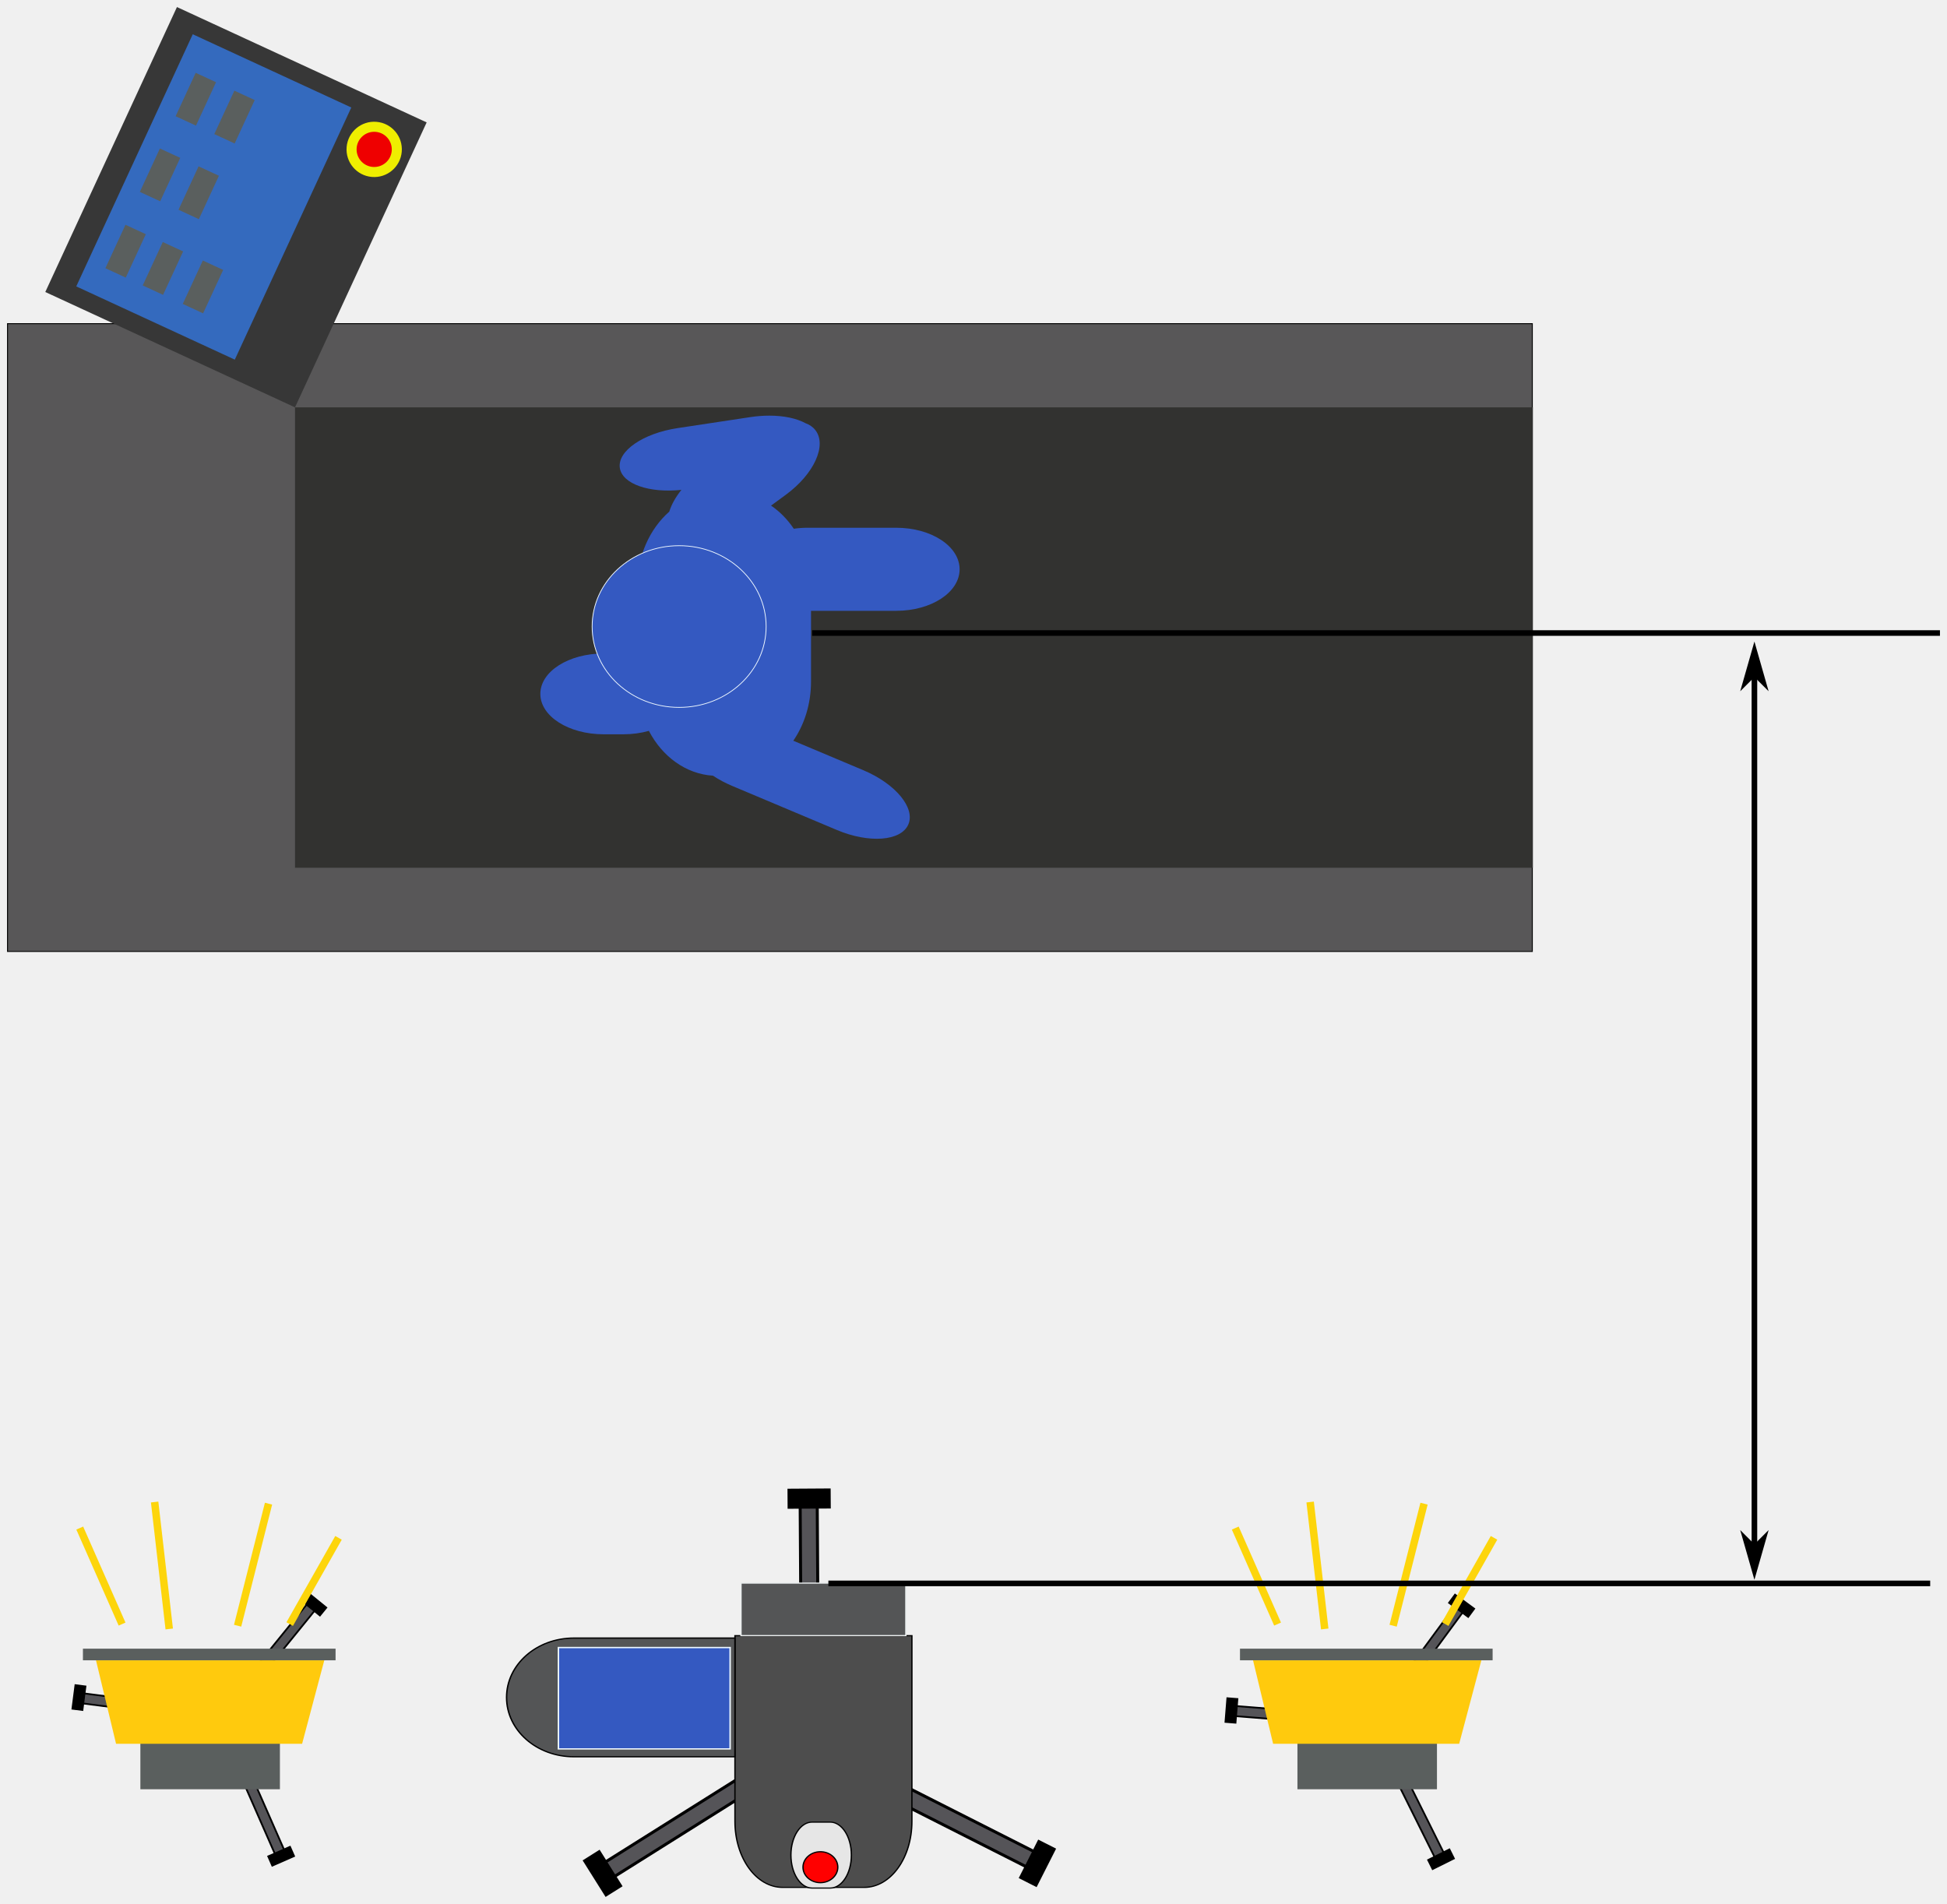
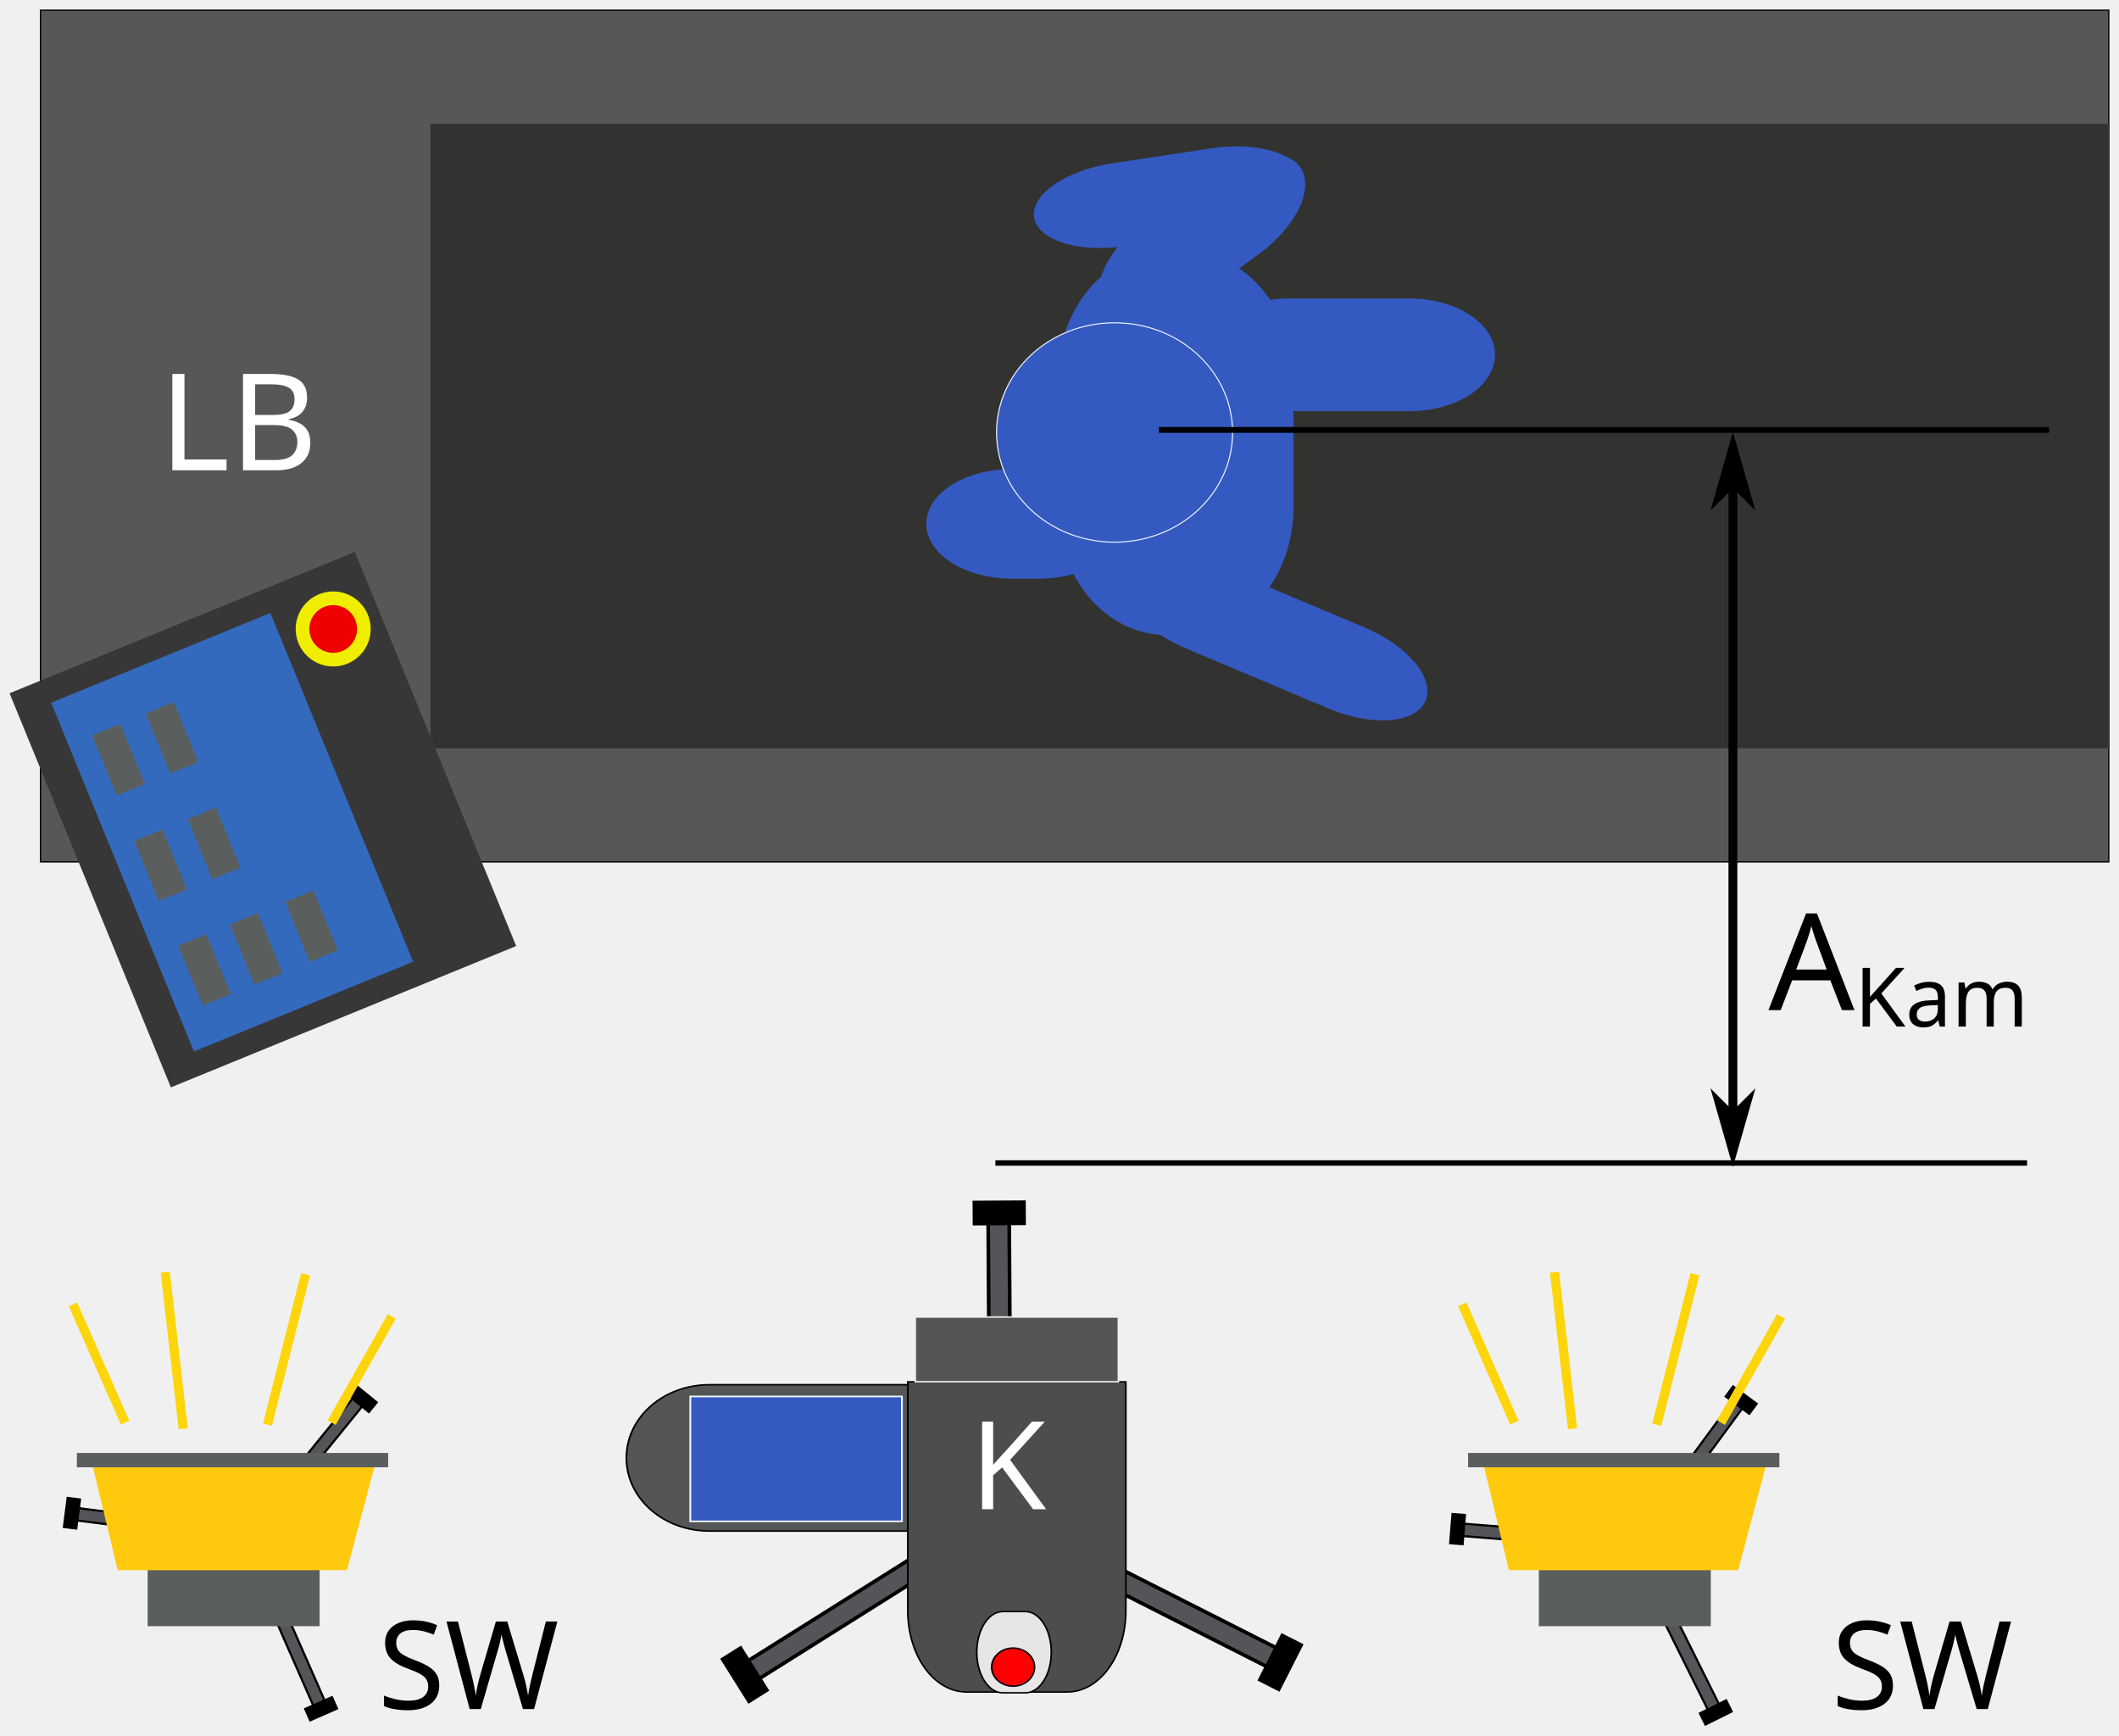
- <svg xmlns="http://www.w3.org/2000/svg" xmlns:ns1="http://www.openswatchbook.org/uri/2009/osb" width="552.553mm" height="540.392mm" viewBox="0 0 1957.866 1914.774" id="svg2" version="1.1">
+ <svg xmlns="http://www.w3.org/2000/svg" xmlns:ns1="http://www.openswatchbook.org/uri/2009/osb" width="443.341mm" height="363.089mm" viewBox="0 0 1570.893 1286.536" id="svg2" version="1.1">
  <defs id="defs4">
    <marker style="overflow:visible" id="marker7049" refX="0" refY="0" orient="auto">
      <path transform="matrix(-0.4,0,0,-0.4,-4,0)" style="fill:#000000;fill-opacity:1;fill-rule:evenodd;stroke:#000000;stroke-width:1pt;stroke-opacity:1" d="M 0,0 5,-5 -12.5,0 5,5 Z" id="path7047" />
    </marker>
    <marker style="overflow:visible" id="marker7015" refX="0" refY="0" orient="auto">
      <path transform="matrix(0.4,0,0,0.4,4,0)" style="fill:#000000;fill-opacity:1;fill-rule:evenodd;stroke:#000000;stroke-width:1pt;stroke-opacity:1" d="M 0,0 5,-5 -12.5,0 5,5 Z" id="path7013" />
    </marker>
    <marker orient="auto" refY="0" refX="0" id="Arrow1Mend" style="overflow:visible">
      <path id="path5033" d="M 0,0 5,-5 -12.5,0 5,5 Z" style="fill:#000000;fill-opacity:1;fill-rule:evenodd;stroke:#000000;stroke-width:1pt;stroke-opacity:1" transform="matrix(-0.4,0,0,-0.4,-4,0)" />
    </marker>
    <marker orient="auto" refY="0" refX="0" id="Arrow1Mstart" style="overflow:visible">
      <path id="path5030" d="M 0,0 5,-5 -12.5,0 5,5 Z" style="fill:#000000;fill-opacity:1;fill-rule:evenodd;stroke:#000000;stroke-width:1pt;stroke-opacity:1" transform="matrix(0.4,0,0,0.4,4,0)" />
    </marker>
    <marker orient="auto" refY="0" refX="0" id="Arrow1Lstart" style="overflow:visible">
      <path id="path5024" d="M 0,0 5,-5 -12.5,0 5,5 Z" style="fill:#000000;fill-opacity:1;fill-rule:evenodd;stroke:#000000;stroke-width:1pt;stroke-opacity:1" transform="matrix(0.8,0,0,0.8,10,0)" />
    </marker>
    <linearGradient id="linearGradient6179" ns1:paint="gradient">
      <stop style="stop-color:#000000;stop-opacity:1;" offset="0" id="stop6181" />
      <stop style="stop-color:#000000;stop-opacity:0;" offset="1" id="stop6183" />
    </linearGradient>
    <linearGradient id="linearGradient6125" ns1:paint="solid">
      <stop style="stop-color:#ababab;stop-opacity:1;" offset="0" id="stop6127" />
    </linearGradient>
    <clipPath clipPathUnits="userSpaceOnUse" id="clipPath6197">
      <rect style="fill:none;fill-opacity:1;stroke:none;stroke-width:2;stroke-miterlimit:4;stroke-dasharray:none;stroke-dashoffset:0;stroke-opacity:1" id="rect6199" width="1903.127" height="44.447" x="-569.726" y="894.778" transform="rotate(-31.21607)" />
    </clipPath>
  </defs>
-   <g id="layer4" style="display:inline" transform="translate(662.0336,-1028.508)">
-     <g style="display:inline" id="g5801" transform="matrix(0.4739194,0.3530499,-0.3530499,0.4739194,1987.005,1058.377)">
+   <g id="layer4" style="display:inline" transform="translate(684.4991,-1346.436)">
+     <g style="display:inline" id="g5801" transform="matrix(0.4304939,0.3206998,-0.3206998,0.4304939,1677.507,944.5357)">
      <g transform="rotate(179.6397,313.8519,2485.681)" id="g5783">
        <rect style="fill:#555458;fill-opacity:1;stroke:#000000;stroke-width:3;stroke-miterlimit:4;stroke-dasharray:none;stroke-dashoffset:0;stroke-opacity:1" id="rect5779" width="17.173" height="243.447" x="622.936" y="1379.345" />
        <rect style="fill:#000000;fill-opacity:1;stroke:#000000;stroke-width:3;stroke-miterlimit:4;stroke-dasharray:none;stroke-dashoffset:0;stroke-opacity:1" id="rect5781" width="40.406" height="17.173" x="610.855" y="1621.782" />
      </g>
      <g id="g5791" transform="rotate(57.86279,-1677.35,1918.226)">
        <g id="g5789">
          <rect style="fill:#555458;fill-opacity:1;stroke:#000000;stroke-width:3;stroke-miterlimit:4;stroke-dasharray:none;stroke-dashoffset:0;stroke-opacity:1" id="rect5785" width="17.173" height="243.447" x="622.936" y="1379.345" />
          <rect style="fill:#000000;fill-opacity:1;stroke:#000000;stroke-width:3;stroke-miterlimit:4;stroke-dasharray:none;stroke-dashoffset:0;stroke-opacity:1" id="rect5787" width="40.406" height="17.173" x="610.855" y="1621.782" />
        </g>
      </g>
      <g transform="rotate(-63.1454,2123.152,2995.082)" id="g5799">
        <g id="g5797">
          <rect y="1379.345" x="622.936" height="243.447" width="17.173" id="rect5793" style="fill:#555458;fill-opacity:1;stroke:#000000;stroke-width:3;stroke-miterlimit:4;stroke-dasharray:none;stroke-dashoffset:0;stroke-opacity:1" />
          <rect y="1621.782" x="610.855" height="17.173" width="40.406" id="rect5795" style="fill:#000000;fill-opacity:1;stroke:#000000;stroke-width:3;stroke-miterlimit:4;stroke-dasharray:none;stroke-dashoffset:0;stroke-opacity:1" />
        </g>
      </g>
    </g>
-     <g transform="matrix(0.4564299,0.3753872,-0.3753872,0.4564299,907.5698,1115.072)" id="g5716" style="display:inline">
+     <g transform="matrix(0.414607,0.3409903,-0.3409903,0.414607,722.5181,996.0359)" id="g5716" style="display:inline">
      <g id="g5698" transform="rotate(179.6397,313.8519,2485.681)">
        <rect y="1379.345" x="622.936" height="243.447" width="17.173" id="rect5694" style="fill:#555458;fill-opacity:1;stroke:#000000;stroke-width:3;stroke-miterlimit:4;stroke-dasharray:none;stroke-dashoffset:0;stroke-opacity:1" />
        <rect y="1621.782" x="610.855" height="17.173" width="40.406" id="rect5696" style="fill:#000000;fill-opacity:1;stroke:#000000;stroke-width:3;stroke-miterlimit:4;stroke-dasharray:none;stroke-dashoffset:0;stroke-opacity:1" />
      </g>
      <g transform="rotate(57.86279,-1677.35,1918.226)" id="g5706">
        <g id="g5704">
          <rect y="1379.345" x="622.936" height="243.447" width="17.173" id="rect5700" style="fill:#555458;fill-opacity:1;stroke:#000000;stroke-width:3;stroke-miterlimit:4;stroke-dasharray:none;stroke-dashoffset:0;stroke-opacity:1" />
          <rect y="1621.782" x="610.855" height="17.173" width="40.406" id="rect5702" style="fill:#000000;fill-opacity:1;stroke:#000000;stroke-width:3;stroke-miterlimit:4;stroke-dasharray:none;stroke-dashoffset:0;stroke-opacity:1" />
        </g>
      </g>
      <g id="g5714" transform="rotate(-63.1454,2123.152,2995.082)">
        <g id="g5712">
          <rect style="fill:#555458;fill-opacity:1;stroke:#000000;stroke-width:3;stroke-miterlimit:4;stroke-dasharray:none;stroke-dashoffset:0;stroke-opacity:1" id="rect5708" width="17.173" height="243.447" x="622.936" y="1379.345" />
          <rect style="fill:#000000;fill-opacity:1;stroke:#000000;stroke-width:3;stroke-miterlimit:4;stroke-dasharray:none;stroke-dashoffset:0;stroke-opacity:1" id="rect5710" width="40.406" height="17.173" x="610.855" y="1621.782" />
        </g>
      </g>
    </g>
-     <g transform="translate(66.68488,-528.8389)" style="display:inline" id="g4774">
+     <g transform="matrix(0.9083695,0,0,0.9083695,-41.31607,-497.2431)" style="display:inline" id="g4774">
      <rect y="3307.843" x="-587.558" height="48.896" width="140.311" id="rect4725" style="fill:#5a5f5e;fill-opacity:1;stroke-width:0.795" />
      <path id="rect4727" d="m -632.203,3227.059 h 229.599 l -22.322,83.974 h -187.081 z" style="fill:#ffca0d;fill-opacity:1;stroke-width:0.938" />
      <rect style="fill:#5a5f5e;fill-opacity:1;stroke-width:0.523" id="rect4732" width="254.047" height="11.693" x="-645.328" y="3215.366" />
    </g>
-     <g transform="translate(66.68488,-528.8389)" style="display:inline" id="g4779">
+     <g transform="matrix(0.9083695,0,0,0.9083695,-66.85376,-497.2431)" style="display:inline" id="g4779">
      <rect style="fill:#5a5f5e;fill-opacity:1;stroke-width:0.795" id="rect4734" width="140.311" height="48.896" x="575.959" y="3307.843" />
      <path style="fill:#ffca0d;fill-opacity:1;stroke-width:0.938" d="m 531.314,3227.059 h 229.599 l -22.322,83.974 H 551.511 Z" id="path4736" />
      <rect y="3215.366" x="518.189" height="11.693" width="254.047" id="rect4738" style="fill:#5a5f5e;fill-opacity:1;stroke-width:0.523" />
    </g>
-     <g style="display:inline" id="g4769" transform="translate(149.5765,-807.3535)">
+     <g style="display:inline" id="g4769" transform="matrix(0.9083695,0,0,0.9083695,54.41028,-791.0976)">
      <g transform="rotate(179.6397,313.8519,2485.681)" id="g6282">
        <rect style="fill:#555458;fill-opacity:1;stroke:#000000;stroke-width:3;stroke-miterlimit:4;stroke-dasharray:none;stroke-dashoffset:0;stroke-opacity:1" id="rect6278" width="17.173" height="243.447" x="622.936" y="1379.345" />
        <rect style="fill:#000000;fill-opacity:1;stroke:#000000;stroke-width:3;stroke-miterlimit:4;stroke-dasharray:none;stroke-dashoffset:0;stroke-opacity:1" id="rect6280" width="40.406" height="17.173" x="610.855" y="1621.782" />
      </g>
      <g id="g4744" transform="rotate(57.86279,-1677.35,1918.226)">
        <g id="g4748">
          <rect style="fill:#555458;fill-opacity:1;stroke:#000000;stroke-width:3;stroke-miterlimit:4;stroke-dasharray:none;stroke-dashoffset:0;stroke-opacity:1" id="rect4740" width="17.173" height="243.447" x="622.936" y="1379.345" />
          <rect style="fill:#000000;fill-opacity:1;stroke:#000000;stroke-width:3;stroke-miterlimit:4;stroke-dasharray:none;stroke-dashoffset:0;stroke-opacity:1" id="rect4742" width="40.406" height="17.173" x="610.855" y="1621.782" />
        </g>
      </g>
      <g transform="rotate(-63.1454,2123.152,2995.082)" id="g4756">
        <g id="g4754">
          <rect y="1379.345" x="622.936" height="243.447" width="17.173" id="rect4750" style="fill:#555458;fill-opacity:1;stroke:#000000;stroke-width:3;stroke-miterlimit:4;stroke-dasharray:none;stroke-dashoffset:0;stroke-opacity:1" />
          <rect y="1621.782" x="610.855" height="17.173" width="40.406" id="rect4752" style="fill:#000000;fill-opacity:1;stroke:#000000;stroke-width:3;stroke-miterlimit:4;stroke-dasharray:none;stroke-dashoffset:0;stroke-opacity:1" />
        </g>
      </g>
    </g>
-     <g style="display:inline" id="g4845" transform="matrix(1.4801,0,0,1.31739,-1025.353,-1991.275)">
+     <g style="display:inline" id="g4845" transform="matrix(1.344478,0,0,1.196677,-1012.86,-1866.536)">
      <path id="rect4781" d="m 744.795,3540.889 c -5e-5,0 0,14.436 0,32.368 0,9.961 -2e-5,12.053 0,17.981 1e-5,4.743 -2e-5,14.387 0,14.387 v 77.064 c 0,27.893 14.436,50.35 32.368,50.35 h 55.486 c 17.931,0 32.368,-22.457 32.368,-50.35 v -77.064 -14.387 c 9e-5,-5.928 0,-8.02 0,-17.981 0,-17.931 9e-5,-32.368 0,-32.368 H 832.649 777.162 Z" style="fill:#4d4d4d;fill-opacity:1;stroke:#000000;stroke-width:0.906;stroke-opacity:1" />
      <rect ry="29.798" rx="7.1775634e-05" y="3500.753" x="748.904" height="40.074" width="112.001" id="rect4788" style="fill:#545556;fill-opacity:1;stroke:#eaeeee;stroke-width:0.894;stroke-opacity:1" />
      <path id="rect4790" d="m 635.362,3542.702 c -25.332,0 -45.725,20.21 -45.725,45.313 0,25.103 20.393,45.311 45.725,45.311 h 40.587 23.121 45.725 v -45.311 -45.313 h -45.725 -23.121 z" style="fill:#545556;fill-opacity:1;stroke:#000000;stroke-width:0.967;stroke-miterlimit:4;stroke-dasharray:none;stroke-opacity:1" />
      <rect ry="29.798" rx="14.386" y="3683.203" x="782.813" height="50.349" width="41.101" id="rect4804" style="fill:#e6e6e6;fill-opacity:1;stroke:#000000;stroke-width:0.906;stroke-opacity:1" />
      <circle r="11.817" cy="3717.625" cx="802.85" id="path4802" style="fill:#ff0000;fill-opacity:1;stroke:#000000;stroke-width:0.906;stroke-opacity:1" />
      <rect ry="30.905" rx="7.6459874e-05" y="3549.943" x="624.861" height="77.382" width="116.67" id="rect4837" style="fill:#3459c1;fill-opacity:1;stroke:#edf7ff;stroke-width:1.016;stroke-miterlimit:4;stroke-dasharray:none;stroke-opacity:1" />
    </g>
-     <g id="g5815" style="fill:none;fill-opacity:1;stroke:#fdd50b;stroke-opacity:1" transform="translate(11.45591,32.73119)">
+     <g id="g5815" style="fill:none;fill-opacity:1;stroke:#fdd50b;stroke-opacity:1" transform="matrix(0.9083695,0,0,0.9083695,-91.48437,12.87002)">
      <path id="path5803" d="m -550.748,2629.063 -42.551,-96.557" style="fill:none;fill-opacity:1;stroke:#fdd50b;stroke-width:7.5;stroke-linecap:butt;stroke-linejoin:miter;stroke-miterlimit:4;stroke-dasharray:none;stroke-opacity:1" />
      <path id="path5805" d="m -503.313,2633.982 -14.678,-127.669" style="fill:none;fill-opacity:1;stroke:#fdd50b;stroke-width:7.5;stroke-linecap:butt;stroke-linejoin:miter;stroke-miterlimit:4;stroke-dasharray:none;stroke-opacity:1" />
      <path id="path5807" d="m -434.552,2630.7 31.095,-122.742" style="fill:none;fill-opacity:1;stroke:#fdd50b;stroke-width:7.5;stroke-linecap:butt;stroke-linejoin:miter;stroke-miterlimit:4;stroke-dasharray:none;stroke-opacity:1" />
      <path id="path5809" d="m -382.182,2629.063 49.097,-86.738" style="fill:none;fill-opacity:1;stroke:#fdd50b;stroke-width:7.5;stroke-linecap:butt;stroke-linejoin:miter;stroke-miterlimit:4;stroke-dasharray:none;stroke-opacity:1" />
    </g>
-     <g id="g5825" transform="translate(1173.413,32.73119)" style="fill:none;fill-opacity:1;stroke:#fdd50b;stroke-opacity:1">
+     <g id="g5825" transform="matrix(0.9083695,0,0,0.9083695,938.4643,12.87002)" style="fill:none;fill-opacity:1;stroke:#fdd50b;stroke-opacity:1">
      <path style="fill:none;fill-opacity:1;stroke:#fdd50b;stroke-width:7.5;stroke-linecap:butt;stroke-linejoin:miter;stroke-miterlimit:4;stroke-dasharray:none;stroke-opacity:1" d="m -550.748,2629.063 -42.551,-96.557" id="path5817" />
      <path style="fill:none;fill-opacity:1;stroke:#fdd50b;stroke-width:7.5;stroke-linecap:butt;stroke-linejoin:miter;stroke-miterlimit:4;stroke-dasharray:none;stroke-opacity:1" d="m -503.313,2633.982 -14.678,-127.669" id="path5819" />
      <path style="fill:none;fill-opacity:1;stroke:#fdd50b;stroke-width:7.5;stroke-linecap:butt;stroke-linejoin:miter;stroke-miterlimit:4;stroke-dasharray:none;stroke-opacity:1" d="m -434.552,2630.7 31.095,-122.742" id="path5821" />
      <path style="fill:none;fill-opacity:1;stroke:#fdd50b;stroke-width:7.5;stroke-linecap:butt;stroke-linejoin:miter;stroke-miterlimit:4;stroke-dasharray:none;stroke-opacity:1" d="m -382.182,2629.063 49.097,-86.738" id="path5823" />
    </g>
+     <text xml:space="preserve" style="font-style:normal;font-weight:normal;font-size:90.837px;line-height:21.29px;font-family:sans-serif;letter-spacing:0px;word-spacing:0px;fill:#000000;fill-opacity:1;stroke:none;stroke-width:0.852px;stroke-linecap:butt;stroke-linejoin:miter;stroke-opacity:1" x="34.778" y="2465.193" id="text7457">
+       <tspan id="tspan7455" x="34.778" y="2465.193" style="fill:#ffffff;stroke-width:0.852px">K</tspan>
+     </text>
  </g>
-   <g id="layer3" style="display:inline" transform="translate(662.0336,-1028.508)">
-     <rect transform="translate(-888.9855,1160.011)" style="fill:#585758;fill-opacity:1;fill-rule:evenodd;stroke:#000000;stroke-width:0.938px;stroke-linecap:butt;stroke-linejoin:miter;stroke-opacity:1" id="rect141" width="1533.317" height="631.366" x="234.507" y="193.981" />
+   <g id="layer3" style="display:inline" transform="translate(684.4991,-1346.436)">
+     <rect style="fill:#585758;fill-opacity:1;fill-rule:evenodd;stroke:#000000;stroke-width:0.938px;stroke-linecap:butt;stroke-linejoin:miter;stroke-opacity:1" id="rect141" width="1533.317" height="631.366" x="234.507" y="193.981" transform="translate(-888.9855,1160.011)" />
    <rect transform="translate(-888.9855,1160.011)" style="fill:#323230;fill-opacity:1;stroke-width:0.938" id="rect4605" width="1244.693" height="463.002" x="523.601" y="278.163" />
-     <rect style="fill:#373737;fill-opacity:1;stroke-width:0.938" id="rect4632" width="315.677" height="276.605" x="-32.925" y="315.382" transform="rotate(-65.20393,462.3681,1274.987)" />
-     <circle style="fill:#efee00;fill-opacity:1;stroke-width:1.196" id="path4611" cx="602.645" cy="-32.542" r="27.81" transform="rotate(4.869859,-14084.25,-9872.964)" />
-     <circle style="fill:#ef0000;fill-opacity:1;stroke-width:0.761" id="path4611-3" cx="602.645" cy="-32.542" r="17.697" transform="rotate(4.869859,-14084.25,-9872.964)" />
-     <rect style="fill:#346abe;fill-opacity:1;stroke-width:0.834" id="rect4634" width="279.33" height="175.615" x="-14.751" y="341.292" transform="rotate(-65.20393,462.3681,1274.987)" />
-     <rect style="fill:#5a5f5e;fill-opacity:1;stroke-width:0.938" id="rect4636" width="48.104" height="22.549" x="14.152" y="360.214" transform="rotate(-65.20393,462.3681,1274.987)" />
-     <rect y="359.462" x="98.334" height="22.549" width="48.104" id="rect4638" style="fill:#5a5f5e;fill-opacity:1;stroke-width:0.938" transform="rotate(-65.20393,462.3681,1274.987)" />
-     <rect style="fill:#5a5f5e;fill-opacity:1;stroke-width:0.938" id="rect4640" width="48.104" height="22.549" x="182.517" y="360.214" transform="rotate(-65.20393,462.3681,1274.987)" />
-     <rect y="401.553" x="14.152" height="22.549" width="48.104" id="rect4642" style="fill:#5a5f5e;fill-opacity:1;stroke-width:0.938" transform="rotate(-65.20393,462.3681,1274.987)" />
-     <rect style="fill:#5a5f5e;fill-opacity:1;stroke-width:0.938" id="rect4644" width="48.104" height="22.549" x="98.334" y="402.305" transform="rotate(-65.20393,462.3681,1274.987)" />
-     <rect y="403.057" x="182.517" height="22.549" width="48.104" id="rect4646" style="fill:#5a5f5e;fill-opacity:1;stroke-width:0.938" transform="rotate(-65.20393,462.3681,1274.987)" />
-     <rect style="fill:#5a5f5e;fill-opacity:1;stroke-width:0.938" id="rect4648" width="48.104" height="22.549" x="14.152" y="445.899" transform="rotate(-65.20393,462.3681,1274.987)" />
-     <g id="g5016">
+     <rect style="fill:#373737;fill-opacity:1;stroke-width:0.938" id="rect4632" width="315.677" height="276.605" x="-1780.77" y="-1331.651" transform="rotate(-112.2601)" />
+     <circle style="fill:#efee00;fill-opacity:1;stroke-width:1.196" id="path4611" cx="-1541.467" cy="1049.339" r="27.81" transform="rotate(-42.18635)" />
+     <circle style="fill:#ef0000;fill-opacity:1;stroke-width:0.761" id="path4611-3" cx="-1541.467" cy="1049.339" r="17.697" transform="rotate(-42.18635)" />
+     <rect style="fill:#346abe;fill-opacity:1;stroke-width:0.834" id="rect4634" width="279.33" height="175.615" x="-1762.597" y="-1305.741" transform="rotate(-112.2601)" />
+     <rect style="fill:#5a5f5e;fill-opacity:1;stroke-width:0.938" id="rect4636" width="48.104" height="22.549" x="-1733.693" y="-1286.819" transform="rotate(-112.2601)" />
+     <rect y="-1287.57" x="-1649.511" height="22.549" width="48.104" id="rect4638" style="fill:#5a5f5e;fill-opacity:1;stroke-width:0.938" transform="rotate(-112.2601)" />
+     <rect style="fill:#5a5f5e;fill-opacity:1;stroke-width:0.938" id="rect4640" width="48.104" height="22.549" x="-1565.329" y="-1286.819" transform="rotate(-112.2601)" />
+     <rect y="-1245.479" x="-1733.693" height="22.549" width="48.104" id="rect4642" style="fill:#5a5f5e;fill-opacity:1;stroke-width:0.938" transform="rotate(-112.2601)" />
+     <rect style="fill:#5a5f5e;fill-opacity:1;stroke-width:0.938" id="rect4644" width="48.104" height="22.549" x="-1649.511" y="-1244.728" transform="rotate(-112.2601)" />
+     <rect y="-1243.976" x="-1565.329" height="22.549" width="48.104" id="rect4646" style="fill:#5a5f5e;fill-opacity:1;stroke-width:0.938" transform="rotate(-112.2601)" />
+     <rect style="fill:#5a5f5e;fill-opacity:1;stroke-width:0.938" id="rect4648" width="48.104" height="22.549" x="-1733.693" y="-1201.133" transform="rotate(-112.2601)" />
+     <g id="g5016" transform="translate(120.8892,8.434132)">
      <path id="rect4932" d="m 111.573,1446.507 c -6.063,0 -12.439,0.474 -18.978,1.462 l -73.253,11.077 c -34.875,5.274 -60.775,23.202 -58.069,40.197 2.551,16.025 29.598,25.322 61.915,21.911 -5.887,7.321 -10.058,14.84 -12.217,21.903 -19.668,17.262 -32.356,44.84 -32.356,76.026 v 67.576 c -4.474,-0.631 -9.12,-0.974 -13.899,-0.974 h -19.692 c -35.293,0 -63.705,18.125 -63.705,40.639 0,22.514 28.412,40.639 63.705,40.639 h 19.692 c 9.177,0 17.88,-1.234 25.748,-3.444 13.446,25.78 37.095,43.349 64.445,45.07 5.752,3.816 12.248,7.311 19.33,10.293 l 105.267,44.319 c 32.399,13.64 64.424,11.218 71.804,-5.432 7.379,-16.649 -12.763,-41.033 -45.162,-54.674 l -70.439,-29.656 c 11.144,-16.253 17.804,-36.945 17.804,-59.533 v -71.117 h 85.713 c 35.293,0 63.705,-18.629 63.705,-41.768 0,-23.139 -28.412,-41.768 -63.705,-41.768 h -89.187 c -4.763,0 -9.394,0.349 -13.853,0.993 -6.288,-9.35 -14.048,-17.263 -22.877,-23.269 l 14.976,-10.986 c 28.197,-20.686 41.422,-49.607 29.651,-64.847 -2.513,-3.253 -5.963,-5.604 -10.099,-7.101 -8.855,-4.803 -21.64,-7.54 -36.264,-7.536 z" style="fill:#3459c1;fill-opacity:1;stroke:none;stroke-width:0.759;stroke-miterlimit:4;stroke-dasharray:none;stroke-opacity:1" />
      <g transform="matrix(0.8736263,0,0,0.8514402,-1037.756,-437.5887)" id="g4949">
        <ellipse style="fill:#3459c1;fill-opacity:1;stroke:#edf7ff;stroke-width:0.891;stroke-miterlimit:4;stroke-dasharray:none;stroke-opacity:1" id="path4928" cx="1211.784" cy="2461.925" rx="100.138" ry="95.497" />
      </g>
    </g>
-     <path style="fill:none;stroke:#000000;stroke-width:5.625;stroke-linecap:butt;stroke-linejoin:miter;stroke-miterlimit:4;stroke-dasharray:none;stroke-opacity:1;marker-start:url(#Arrow1Mstart);marker-end:url(#Arrow1Mend)" d="m 1102.177,1684.768 v 921.383" id="path5018" />
-     <path style="fill:none;stroke:#000000;stroke-width:5.625;stroke-linecap:butt;stroke-linejoin:miter;stroke-miterlimit:4;stroke-dasharray:none;stroke-opacity:1" d="M 170.975,2620.88 H 1278.926" id="path5020" />
-     <path style="fill:none;stroke:#000000;stroke-width:5.625;stroke-linecap:butt;stroke-linejoin:miter;stroke-miterlimit:4;stroke-dasharray:none;stroke-opacity:1" d="M 154.61,1665.13 H 1288.745" id="path5022" />
+     <path style="fill:none;stroke:#000000;stroke-width:6.562;stroke-linecap:butt;stroke-linejoin:miter;stroke-miterlimit:4;stroke-dasharray:none;stroke-opacity:1;marker-start:url(#Arrow1Mstart);marker-end:url(#Arrow1Mend)" d="m 600.171,1679.568 v 518.99" id="path5018" />
+     <path style="fill:none;stroke:#000000;stroke-width:4.032;stroke-linecap:butt;stroke-linejoin:miter;stroke-miterlimit:4;stroke-dasharray:none;stroke-opacity:1" d="M 53.418,2208.547 H 818.229" id="path5020" />
+     <text xml:space="preserve" style="font-style:normal;font-weight:normal;font-size:37.5px;line-height:23.438px;font-family:sans-serif;letter-spacing:0px;word-spacing:0px;fill:#000000;fill-opacity:1;stroke:none;stroke-width:0.938px;stroke-linecap:butt;stroke-linejoin:miter;stroke-opacity:1" x="626.494" y="2095.247" id="text7093">
+       <tspan id="tspan7091" x="626.494" y="2095.247" style="font-size:100px;stroke-width:0.938px">A<tspan style="font-size:60.938%;baseline-shift:sub" id="tspan7459">Kam</tspan>
+       </tspan>
+     </text>
+     <text xml:space="preserve" style="font-style:normal;font-weight:normal;font-size:100px;line-height:23.438px;font-family:sans-serif;letter-spacing:0px;word-spacing:0px;fill:#000000;fill-opacity:1;stroke:none;stroke-width:0.938px;stroke-linecap:butt;stroke-linejoin:miter;stroke-opacity:1" x="-566.447" y="1695.031" id="text7097">
+       <tspan id="tspan7095" x="-566.447" y="1695.031" style="fill:#ffffff;stroke-width:0.938px">LB</tspan>
+     </text>
+     <text xml:space="preserve" style="font-style:normal;font-weight:normal;font-size:90.837px;line-height:21.29px;font-family:sans-serif;letter-spacing:0px;word-spacing:0px;fill:#000000;fill-opacity:1;stroke:none;stroke-width:0.852px;stroke-linecap:butt;stroke-linejoin:miter;stroke-opacity:1" x="-404.473" y="2613.316" id="text7101">
+       <tspan id="tspan7099" x="-404.473" y="2613.316" style="stroke-width:0.852px">SW</tspan>
+     </text>
+     <text id="text7453" y="2613.316" x="673.218" style="font-style:normal;font-weight:normal;font-size:90.837px;line-height:21.29px;font-family:sans-serif;letter-spacing:0px;word-spacing:0px;fill:#000000;fill-opacity:1;stroke:none;stroke-width:0.852px;stroke-linecap:butt;stroke-linejoin:miter;stroke-opacity:1" xml:space="preserve">
+       <tspan style="stroke-width:0.852px" y="2613.316" x="673.218" id="tspan7451">SW</tspan>
+     </text>
+     <path style="fill:none;stroke:#000000;stroke-width:4.291;stroke-linecap:butt;stroke-linejoin:miter;stroke-miterlimit:4;stroke-dasharray:none;stroke-opacity:1" d="m 174.612,1665.13 h 659.938" id="path5022" />
  </g>
-   <g id="layer1" transform="translate(-4.8601007e-6,-1.7912887e-5)" />
-   <text id="text6401" y="2946.49" x="305.605" style="font-style:normal;font-weight:normal;font-size:35px;line-height:43.75px;font-family:Sans;letter-spacing:0px;word-spacing:0px;fill:#000000;fill-opacity:1;stroke:none;stroke-width:1px;stroke-linecap:butt;stroke-linejoin:miter;stroke-opacity:1" xml:space="preserve" transform="rotate(-2.287879)">
-     <tspan style="font-style:normal;font-variant:normal;font-weight:300;font-stretch:normal;font-size:87.5px;line-height:43.75px;font-family:'.Aqua Kana';-inkscape-font-specification:'.Aqua Kana Light'" y="2946.49" x="305.605" id="tspan6403">Kamera</tspan>
+   <g id="layer1" transform="translate(22.46547,-317.9281)" />
+   <text id="text6401" y="2629.712" x="340.745" style="font-style:normal;font-weight:normal;font-size:35px;line-height:43.75px;font-family:Sans;letter-spacing:0px;word-spacing:0px;fill:#000000;fill-opacity:1;stroke:none;stroke-width:1px;stroke-linecap:butt;stroke-linejoin:miter;stroke-opacity:1" xml:space="preserve" transform="rotate(-2.287879)">
+     <tspan style="font-style:normal;font-variant:normal;font-weight:300;font-stretch:normal;font-size:87.5px;line-height:43.75px;font-family:'.Aqua Kana';-inkscape-font-specification:'.Aqua Kana Light'" y="2629.712" x="340.745" id="tspan6403">Kamera</tspan>
  </text>
-   <text xml:space="preserve" style="font-style:normal;font-weight:normal;font-size:35px;line-height:125%;font-family:Sans;letter-spacing:0px;word-spacing:0px;fill:#000000;fill-opacity:1;stroke:none;stroke-width:1px;stroke-linecap:butt;stroke-linejoin:miter;stroke-opacity:1" x="-51.132" y="385.758" id="text4264">
-     <tspan id="tspan4266" x="-51.132" y="416.725" />
+   <text xml:space="preserve" style="font-style:normal;font-weight:normal;font-size:35px;line-height:125%;font-family:Sans;letter-spacing:0px;word-spacing:0px;fill:#000000;fill-opacity:1;stroke:none;stroke-width:1px;stroke-linecap:butt;stroke-linejoin:miter;stroke-opacity:1" x="-28.667" y="67.83" id="text4264">
+     <tspan id="tspan4266" x="-28.667" y="98.797" />
  </text>
</svg>
